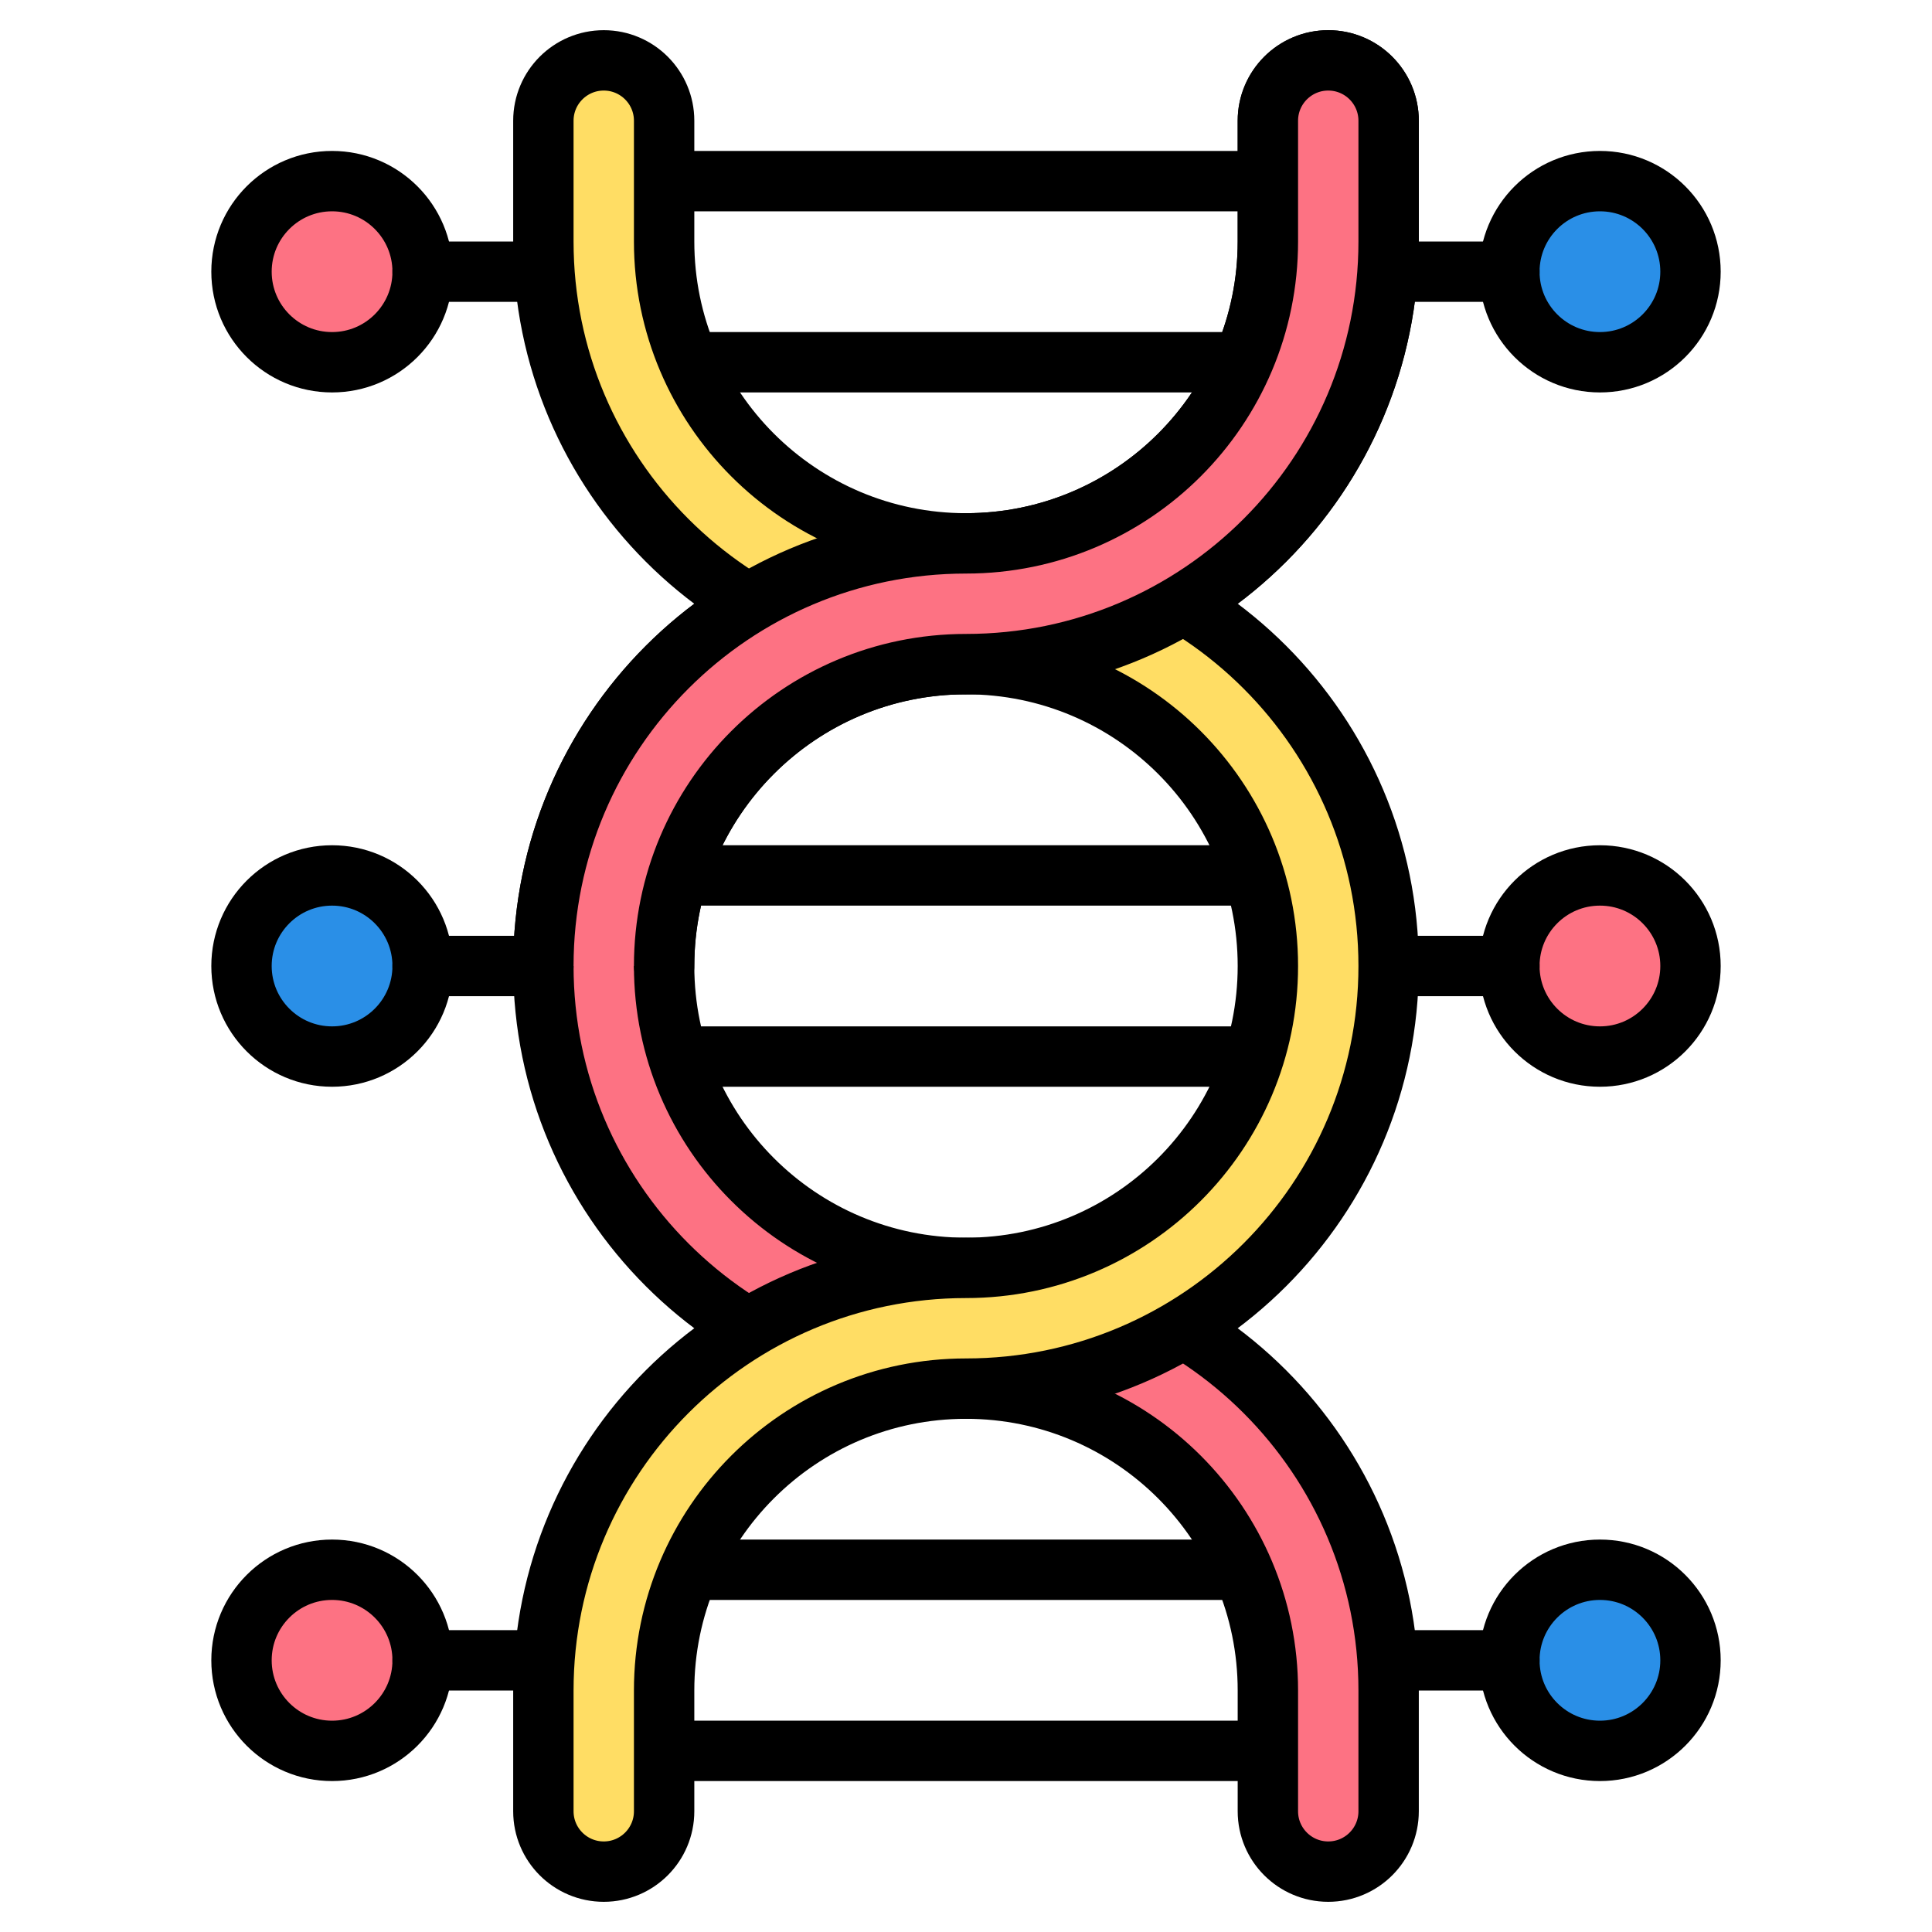
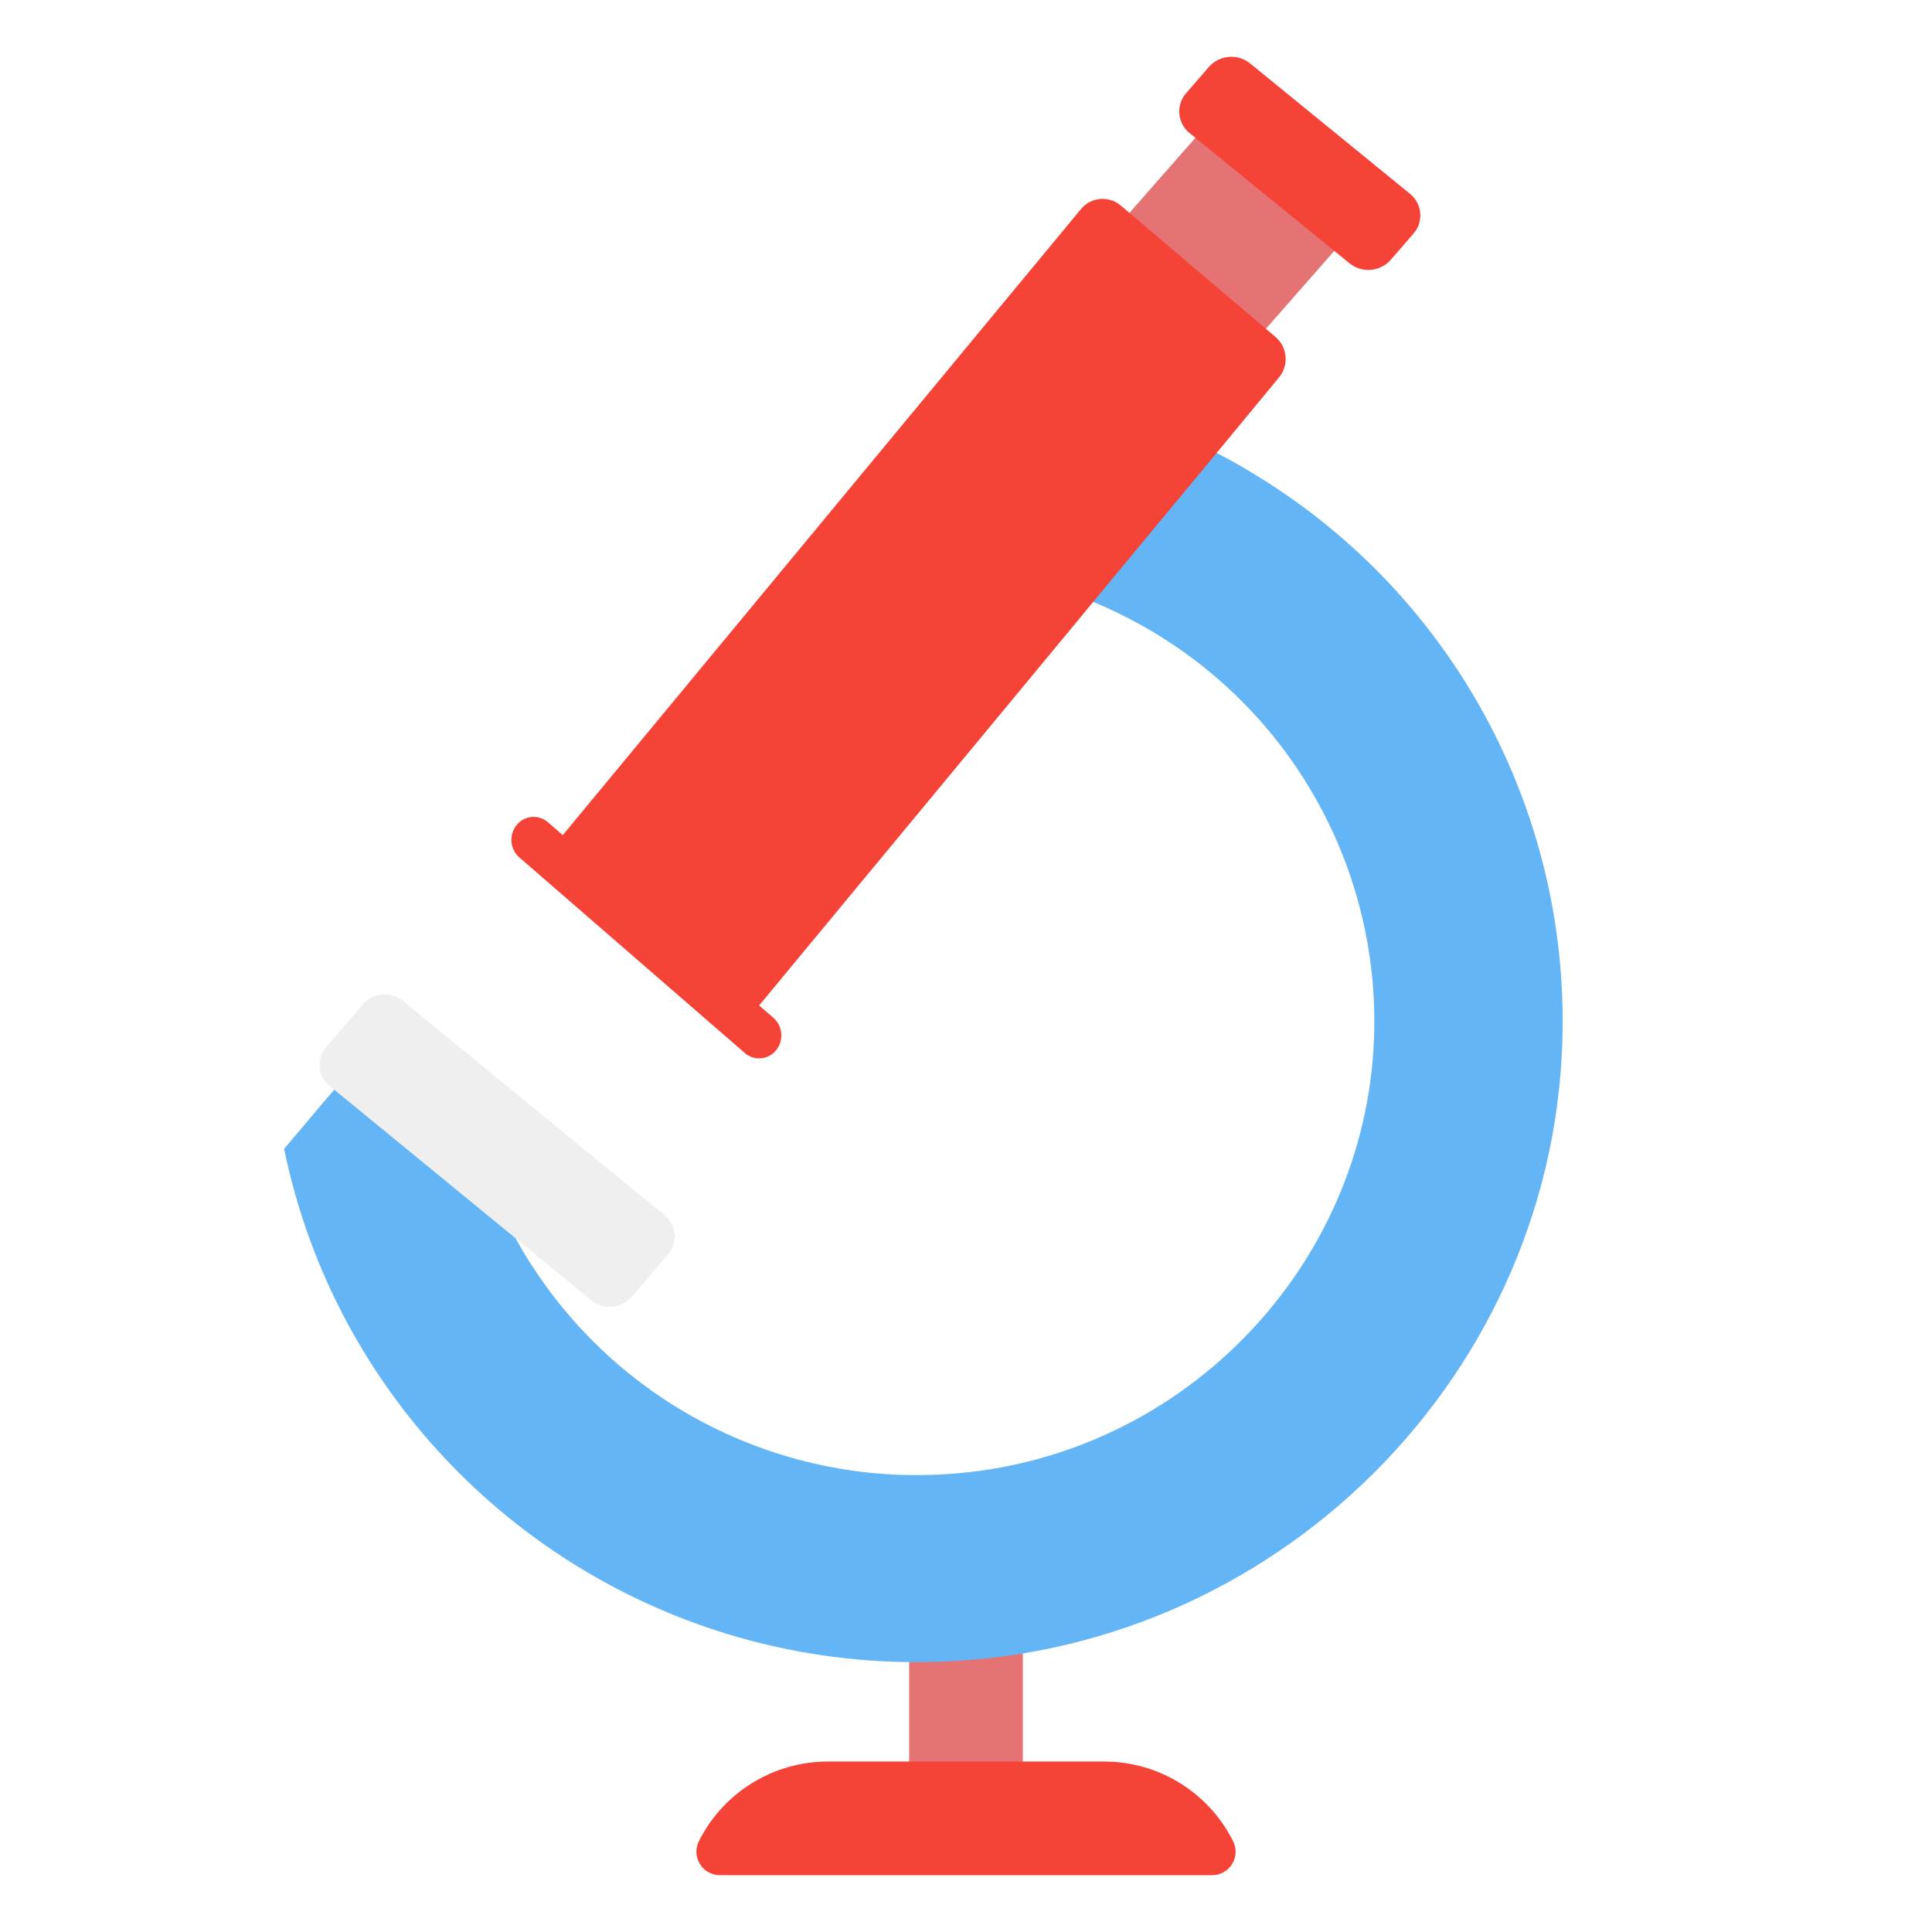
- <svg xmlns="http://www.w3.org/2000/svg" id="Filled" viewBox="0 0 64 64">
-   <circle cx="53" cy="32" r="3" style="fill:#fd7283;stroke:#000;stroke-linecap:round;stroke-linejoin:round;stroke-width:2px" />
-   <line style="fill:none;stroke:#000;stroke-linecap:round;stroke-linejoin:round;stroke-width:2px" x1="46" x2="50" y1="32" y2="32" />
-   <circle cx="53" cy="9" r="3" style="fill:#2a8fe7;stroke:#000;stroke-linecap:round;stroke-linejoin:round;stroke-width:2px" />
-   <line style="fill:none;stroke:#000;stroke-linecap:round;stroke-linejoin:round;stroke-width:2px" x1="45" x2="50" y1="9" y2="9" />
-   <circle cx="53" cy="55" r="3" style="fill:#2a8fe7;stroke:#000;stroke-linecap:round;stroke-linejoin:round;stroke-width:2px" />
-   <line style="fill:none;stroke:#000;stroke-linecap:round;stroke-linejoin:round;stroke-width:2px" x1="45" x2="50" y1="55" y2="55" />
-   <circle cx="11" cy="32" r="3" style="fill:#2a8fe7;stroke:#000;stroke-linecap:round;stroke-linejoin:round;stroke-width:2px" />
-   <line style="fill:none;stroke:#000;stroke-linecap:round;stroke-linejoin:round;stroke-width:2px" x1="18" x2="14" y1="32" y2="32" />
-   <circle cx="11" cy="9" r="3" style="fill:#fd7283;stroke:#000;stroke-linecap:round;stroke-linejoin:round;stroke-width:2px" />
-   <line style="fill:none;stroke:#000;stroke-linecap:round;stroke-linejoin:round;stroke-width:2px" x1="19" x2="14" y1="9" y2="9" />
-   <circle cx="11" cy="55" r="3" style="fill:#fd7283;stroke:#000;stroke-linecap:round;stroke-linejoin:round;stroke-width:2px" />
-   <line style="fill:none;stroke:#000;stroke-linecap:round;stroke-linejoin:round;stroke-width:2px" x1="19" x2="14" y1="55" y2="55" />
-   <line style="fill:none;stroke:#000;stroke-linecap:round;stroke-linejoin:round;stroke-width:2px" x1="21" x2="43" y1="29" y2="29" />
-   <line style="fill:none;stroke:#000;stroke-linecap:round;stroke-linejoin:round;stroke-width:2px" x1="21" x2="43" y1="35" y2="35" />
-   <line style="fill:none;stroke:#000;stroke-linecap:round;stroke-linejoin:round;stroke-width:2px" x1="21" x2="43" y1="52" y2="52" />
-   <line style="fill:none;stroke:#000;stroke-linecap:round;stroke-linejoin:round;stroke-width:2px" x1="21" x2="43" y1="58" y2="58" />
-   <line style="fill:none;stroke:#000;stroke-linecap:round;stroke-linejoin:round;stroke-width:2px" x1="21" x2="43" y1="12" y2="12" />
-   <line style="fill:none;stroke:#000;stroke-linecap:round;stroke-linejoin:round;stroke-width:2px" x1="21" x2="43" y1="6" y2="6" />
-   <path d="M42,4V8A10,10,0,0,1,32,18h0A14,14,0,0,0,18,32h0A14,14,0,0,0,32,46h0A10,10,0,0,1,42,56v4a2,2,0,0,0,2,2h0a2,2,0,0,0,2-2V56A14,14,0,0,0,32,42h0A10,10,0,0,1,22,32h0A10,10,0,0,1,32,22h0A14,14,0,0,0,46,8V4a2,2,0,0,0-2-2h0A2,2,0,0,0,42,4Z" style="fill:#fd7283;stroke:#000;stroke-linecap:round;stroke-linejoin:round;stroke-width:2px" />
-   <path d="M22,4V8A10,10,0,0,0,32,18h0A14,14,0,0,1,46,32h0A14,14,0,0,1,32,46h0A10,10,0,0,0,22,56v4a2,2,0,0,1-2,2h0a2,2,0,0,1-2-2V56A14,14,0,0,1,32,42h0A10,10,0,0,0,42,32h0A10,10,0,0,0,32,22h0A14,14,0,0,1,18,8V4a2,2,0,0,1,2-2h0A2,2,0,0,1,22,4Z" style="fill:#ffdd64;stroke:#000;stroke-linecap:round;stroke-linejoin:round;stroke-width:2px" />
-   <path d="M22,32A10,10,0,0,1,32,22h0A14,14,0,0,0,46,8V4a2,2,0,0,0-2-2h0a2,2,0,0,0-2,2V8A10,10,0,0,1,32,18h0A14,14,0,0,0,18,32" style="fill:#fd7283;stroke:#000;stroke-linecap:round;stroke-linejoin:round;stroke-width:2px" />
+ <svg xmlns="http://www.w3.org/2000/svg" data-name="Layer 1" id="Layer_1" viewBox="0 0 272 272">
+   <defs>
+     <style>.cls-1{fill:#e57373;}.cls-2{fill:#64b5f6;}.cls-3{fill:#f54337;}.cls-4{fill:#efefef;}</style>
+   </defs>
+   <rect class="cls-1" height="32" width="16" x="128" y="224" />
+   <path class="cls-2" d="M176.19,66.52c-1.6-1-3.22-1.88-4.88-2.74A90.26,90.26,0,0,0,138.88,54L116.19,81.08A65.35,65.35,0,0,1,129.1,79.8a64.2,64.2,0,0,1,24.58,4.84c1.8.74,3.57,1.56,5.28,2.46a63.89,63.89,0,0,1,34.41,60.63c-2,31.85-27.76,57.64-59.82,59.79a64.45,64.45,0,0,1-58.61-29.26c-.2-.29-.38-.57-.56-.86A63.13,63.13,0,0,1,68,163.78a61.58,61.58,0,0,1-3-14.1l-1.33-1.09-6.93-5.68a6,6,0,0,0-.52-.36l-9.49,11.24-.66.77L40,161.74a89.71,89.71,0,0,0,8.92,24.56A91,91,0,0,0,130,234c49.4-.46,89.74-40.65,90-89.7A90,90,0,0,0,176.19,66.52Z" />
+   <polygon class="cls-1" points="175.84 49 156 33.4 172.16 15 192 30.6 175.84 49" />
+   <path class="cls-3" d="M167.47,18.73,190,37.07a4.21,4.21,0,0,0,5.8-.49L199,32.89a3.9,3.9,0,0,0-.51-5.62L176,8.93a4.21,4.21,0,0,0-5.8.49L167,13.11A3.9,3.9,0,0,0,167.47,18.73Z" />
+   <path class="cls-3" d="M180.07,53.13,174.4,60l-4.57,5.53L155.91,82.32l-3.19,3.86L104.85,144,77,120.3,81.36,115l28.86-34.87,0,0,22.53-27.21,3.14-3.8,16.3-19.69a3.94,3.94,0,0,1,5.6-.49l1.6,1.36L178,46.1l1.6,1.36A4.07,4.07,0,0,1,180.07,53.13Z" />
+   <path class="cls-3" d="M73.12,120.72l31.74,27.53a3.06,3.06,0,0,0,4.41-.4h0a3.31,3.31,0,0,0-.39-4.56L77.14,115.76a3.06,3.06,0,0,0-4.41.4h0A3.31,3.31,0,0,0,73.12,120.72Z" />
+   <path class="cls-4" d="M94.06,176.6l-5.15,6a4.08,4.08,0,0,1-5.65.49l-8.32-6.83-1.76-1.44L46.43,152.9a3.89,3.89,0,0,1-.36-.34,3.7,3.7,0,0,1-.59-.79,3.84,3.84,0,0,1,.46-4.37l5.15-6a4.1,4.1,0,0,1,4.41-1.18,3.34,3.34,0,0,1,.72.33,6,6,0,0,1,.52.36l6.93,5.68L65,147.68,93.57,171.1A3.84,3.84,0,0,1,94.06,176.6Z" />
+   <path class="cls-3" d="M101.33,264h69.33a3.3,3.3,0,0,0,2.95-4.77h0A20.32,20.32,0,0,0,155.44,248H116.56a20.32,20.32,0,0,0-18.17,11.23h0A3.3,3.3,0,0,0,101.33,264Z" />
</svg>
